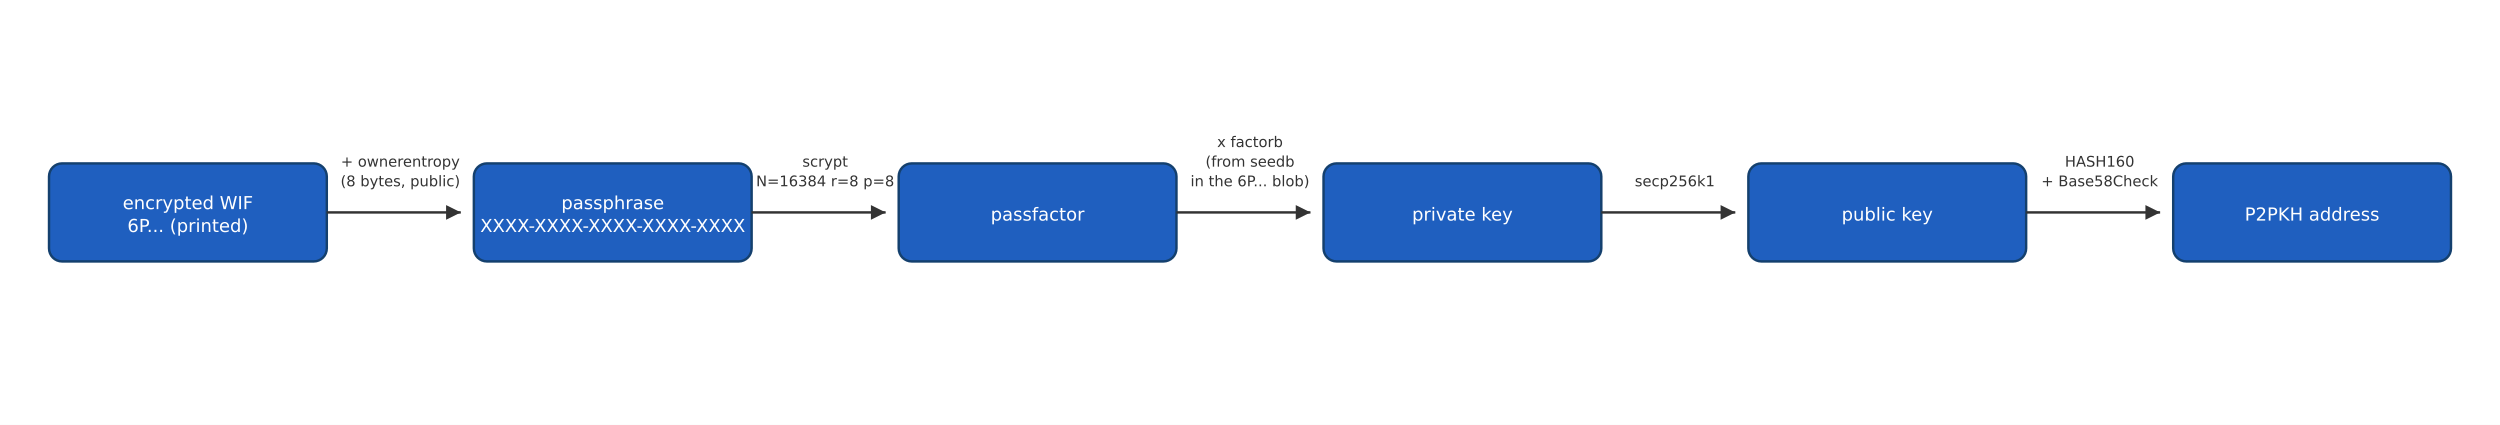
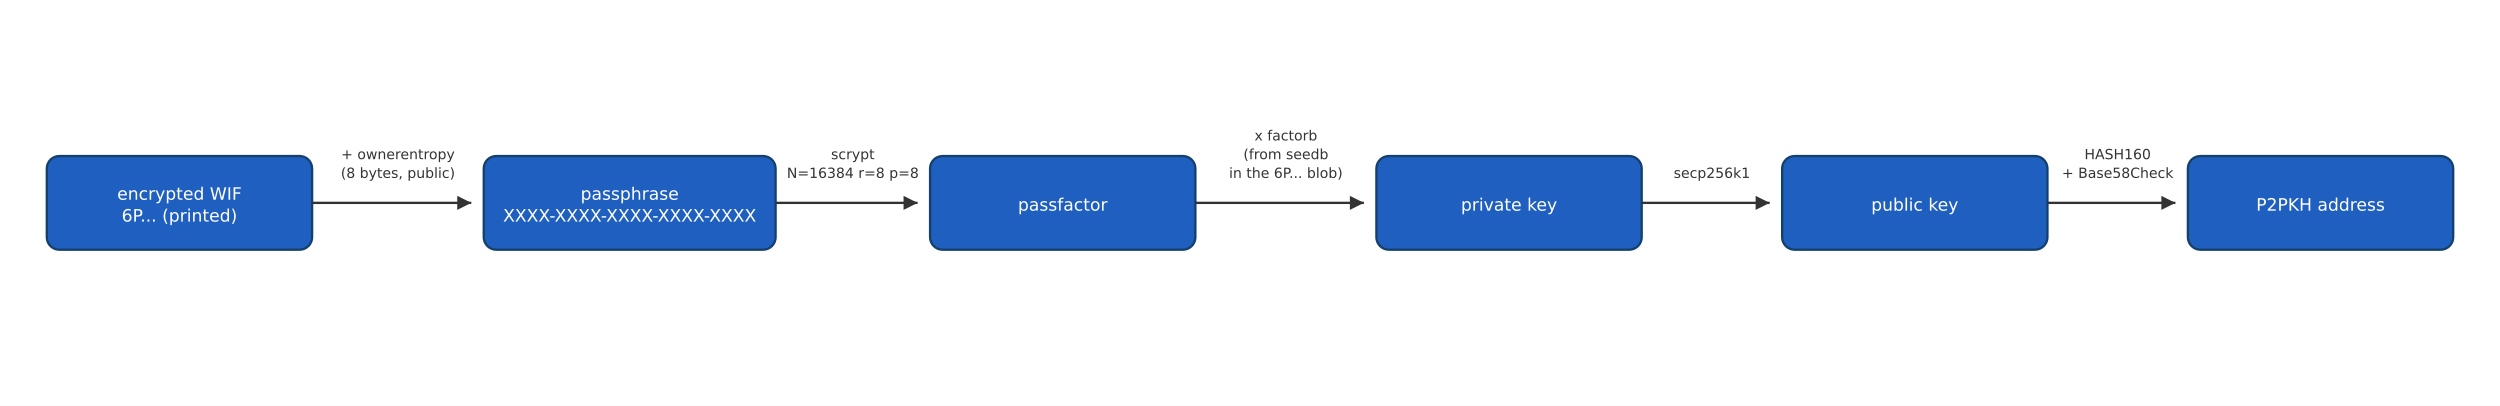
- <svg xmlns="http://www.w3.org/2000/svg" width="1530" height="260" viewBox="0 0 1530 260" font-family="DejaVu Sans">
-   <rect x="0" y="0" width="1530" height="260" fill="#FFFFFF" />
+ <svg xmlns="http://www.w3.org/2000/svg" width="1602" height="260" viewBox="0 0 1602 260" font-family="DejaVu Sans">
+   <rect x="0" y="0" width="1602" height="260" fill="#FFFFFF" />
  <rect x="30" y="100" width="170" height="60" rx="8" fill="#1F5FBF" stroke="#14406e" stroke-width="1.5" />
  <text x="115.0" y="128.0" text-anchor="middle" font-size="11" fill="#FFFFFF">encrypted WIF</text>
  <text x="115.0" y="142.0" text-anchor="middle" font-size="11" fill="#FFFFFF">6P... (printed)</text>
-   <rect x="290" y="100" width="170" height="60" rx="8" fill="#1F5FBF" stroke="#14406e" stroke-width="1.5" />
-   <text x="375.0" y="128.0" text-anchor="middle" font-size="11" fill="#FFFFFF">passphrase</text>
-   <text x="375.0" y="142.0" text-anchor="middle" font-size="11" fill="#FFFFFF">XXXX-XXXX-XXXX-XXXX-XXXX</text>
-   <rect x="550" y="100" width="170" height="60" rx="8" fill="#1F5FBF" stroke="#14406e" stroke-width="1.5" />
-   <text x="635.0" y="135.0" text-anchor="middle" font-size="11" fill="#FFFFFF">passfactor</text>
-   <rect x="810" y="100" width="170" height="60" rx="8" fill="#1F5FBF" stroke="#14406e" stroke-width="1.5" />
-   <text x="895.0" y="135.0" text-anchor="middle" font-size="11" fill="#FFFFFF">private key</text>
-   <rect x="1070" y="100" width="170" height="60" rx="8" fill="#1F5FBF" stroke="#14406e" stroke-width="1.5" />
-   <text x="1155.0" y="135.0" text-anchor="middle" font-size="11" fill="#FFFFFF">public key</text>
-   <rect x="1330" y="100" width="170" height="60" rx="8" fill="#1F5FBF" stroke="#14406e" stroke-width="1.5" />
-   <text x="1415.0" y="135.0" text-anchor="middle" font-size="11" fill="#FFFFFF">P2PKH address</text>
-   <line x1="200" y1="130.0" x2="282" y2="130.0" stroke="#333333" stroke-width="1.5" marker-end="url(#arrow)" />
-   <text x="245.0" y="102.0" text-anchor="middle" font-size="9" fill="#333333">+ ownerentropy</text>
-   <text x="245.0" y="114.0" text-anchor="middle" font-size="9" fill="#333333">(8 bytes, public)</text>
-   <line x1="460" y1="130.0" x2="542" y2="130.0" stroke="#333333" stroke-width="1.5" marker-end="url(#arrow)" />
-   <text x="505.0" y="102.0" text-anchor="middle" font-size="9" fill="#333333">scrypt</text>
-   <text x="505.0" y="114.0" text-anchor="middle" font-size="9" fill="#333333">N=16384 r=8 p=8</text>
-   <line x1="720" y1="130.0" x2="802" y2="130.0" stroke="#333333" stroke-width="1.5" marker-end="url(#arrow)" />
-   <text x="765.0" y="90.0" text-anchor="middle" font-size="9" fill="#333333">x factorb</text>
-   <text x="765.0" y="102.0" text-anchor="middle" font-size="9" fill="#333333">(from seedb</text>
-   <text x="765.0" y="114.0" text-anchor="middle" font-size="9" fill="#333333">in the 6P... blob)</text>
-   <line x1="980" y1="130.0" x2="1062" y2="130.0" stroke="#333333" stroke-width="1.5" marker-end="url(#arrow)" />
-   <text x="1025.0" y="114.0" text-anchor="middle" font-size="9" fill="#333333">secp256k1</text>
-   <line x1="1240" y1="130.0" x2="1322" y2="130.0" stroke="#333333" stroke-width="1.5" marker-end="url(#arrow)" />
-   <text x="1285.0" y="102.0" text-anchor="middle" font-size="9" fill="#333333">HASH160</text>
-   <text x="1285.0" y="114.0" text-anchor="middle" font-size="9" fill="#333333">+ Base58Check</text>
+   <rect x="310" y="100" width="187" height="60" rx="8" fill="#1F5FBF" stroke="#14406e" stroke-width="1.5" />
+   <text x="403.5" y="128.0" text-anchor="middle" font-size="11" fill="#FFFFFF">passphrase</text>
+   <text x="403.5" y="142.0" text-anchor="middle" font-size="11" fill="#FFFFFF">XXXX-XXXX-XXXX-XXXX-XXXX</text>
+   <rect x="596" y="100" width="170" height="60" rx="8" fill="#1F5FBF" stroke="#14406e" stroke-width="1.5" />
+   <text x="681.0" y="135.0" text-anchor="middle" font-size="11" fill="#FFFFFF">passfactor</text>
+   <rect x="882" y="100" width="170" height="60" rx="8" fill="#1F5FBF" stroke="#14406e" stroke-width="1.5" />
+   <text x="967.0" y="135.0" text-anchor="middle" font-size="11" fill="#FFFFFF">private key</text>
+   <rect x="1142" y="100" width="170" height="60" rx="8" fill="#1F5FBF" stroke="#14406e" stroke-width="1.5" />
+   <text x="1227.0" y="135.0" text-anchor="middle" font-size="11" fill="#FFFFFF">public key</text>
+   <rect x="1402" y="100" width="170" height="60" rx="8" fill="#1F5FBF" stroke="#14406e" stroke-width="1.5" />
+   <text x="1487.0" y="135.0" text-anchor="middle" font-size="11" fill="#FFFFFF">P2PKH address</text>
+   <line x1="200" y1="130.0" x2="302" y2="130.0" stroke="#333333" stroke-width="1.5" marker-end="url(#arrow)" />
+   <text x="255.0" y="102.0" text-anchor="middle" font-size="9" fill="#333333">+ ownerentropy</text>
+   <text x="255.0" y="114.0" text-anchor="middle" font-size="9" fill="#333333">(8 bytes, public)</text>
+   <line x1="497" y1="130.0" x2="588" y2="130.0" stroke="#333333" stroke-width="1.5" marker-end="url(#arrow)" />
+   <text x="546.5" y="102.0" text-anchor="middle" font-size="9" fill="#333333">scrypt</text>
+   <text x="546.5" y="114.0" text-anchor="middle" font-size="9" fill="#333333">N=16384 r=8 p=8</text>
+   <line x1="766" y1="130.0" x2="874" y2="130.0" stroke="#333333" stroke-width="1.5" marker-end="url(#arrow)" />
+   <text x="824.0" y="90.0" text-anchor="middle" font-size="9" fill="#333333">x factorb</text>
+   <text x="824.0" y="102.0" text-anchor="middle" font-size="9" fill="#333333">(from seedb</text>
+   <text x="824.0" y="114.0" text-anchor="middle" font-size="9" fill="#333333">in the 6P... blob)</text>
+   <line x1="1052" y1="130.0" x2="1134" y2="130.0" stroke="#333333" stroke-width="1.5" marker-end="url(#arrow)" />
+   <text x="1097.0" y="114.0" text-anchor="middle" font-size="9" fill="#333333">secp256k1</text>
+   <line x1="1312" y1="130.0" x2="1394" y2="130.0" stroke="#333333" stroke-width="1.5" marker-end="url(#arrow)" />
+   <text x="1357.0" y="102.0" text-anchor="middle" font-size="9" fill="#333333">HASH160</text>
+   <text x="1357.0" y="114.0" text-anchor="middle" font-size="9" fill="#333333">+ Base58Check</text>
  <defs>
    <marker id="arrow" markerWidth="8" markerHeight="8" refX="6" refY="3" orient="auto">
      <path d="M0,0 L6,3 L0,6 Z" fill="#333333" />
    </marker>
  </defs>
</svg>
